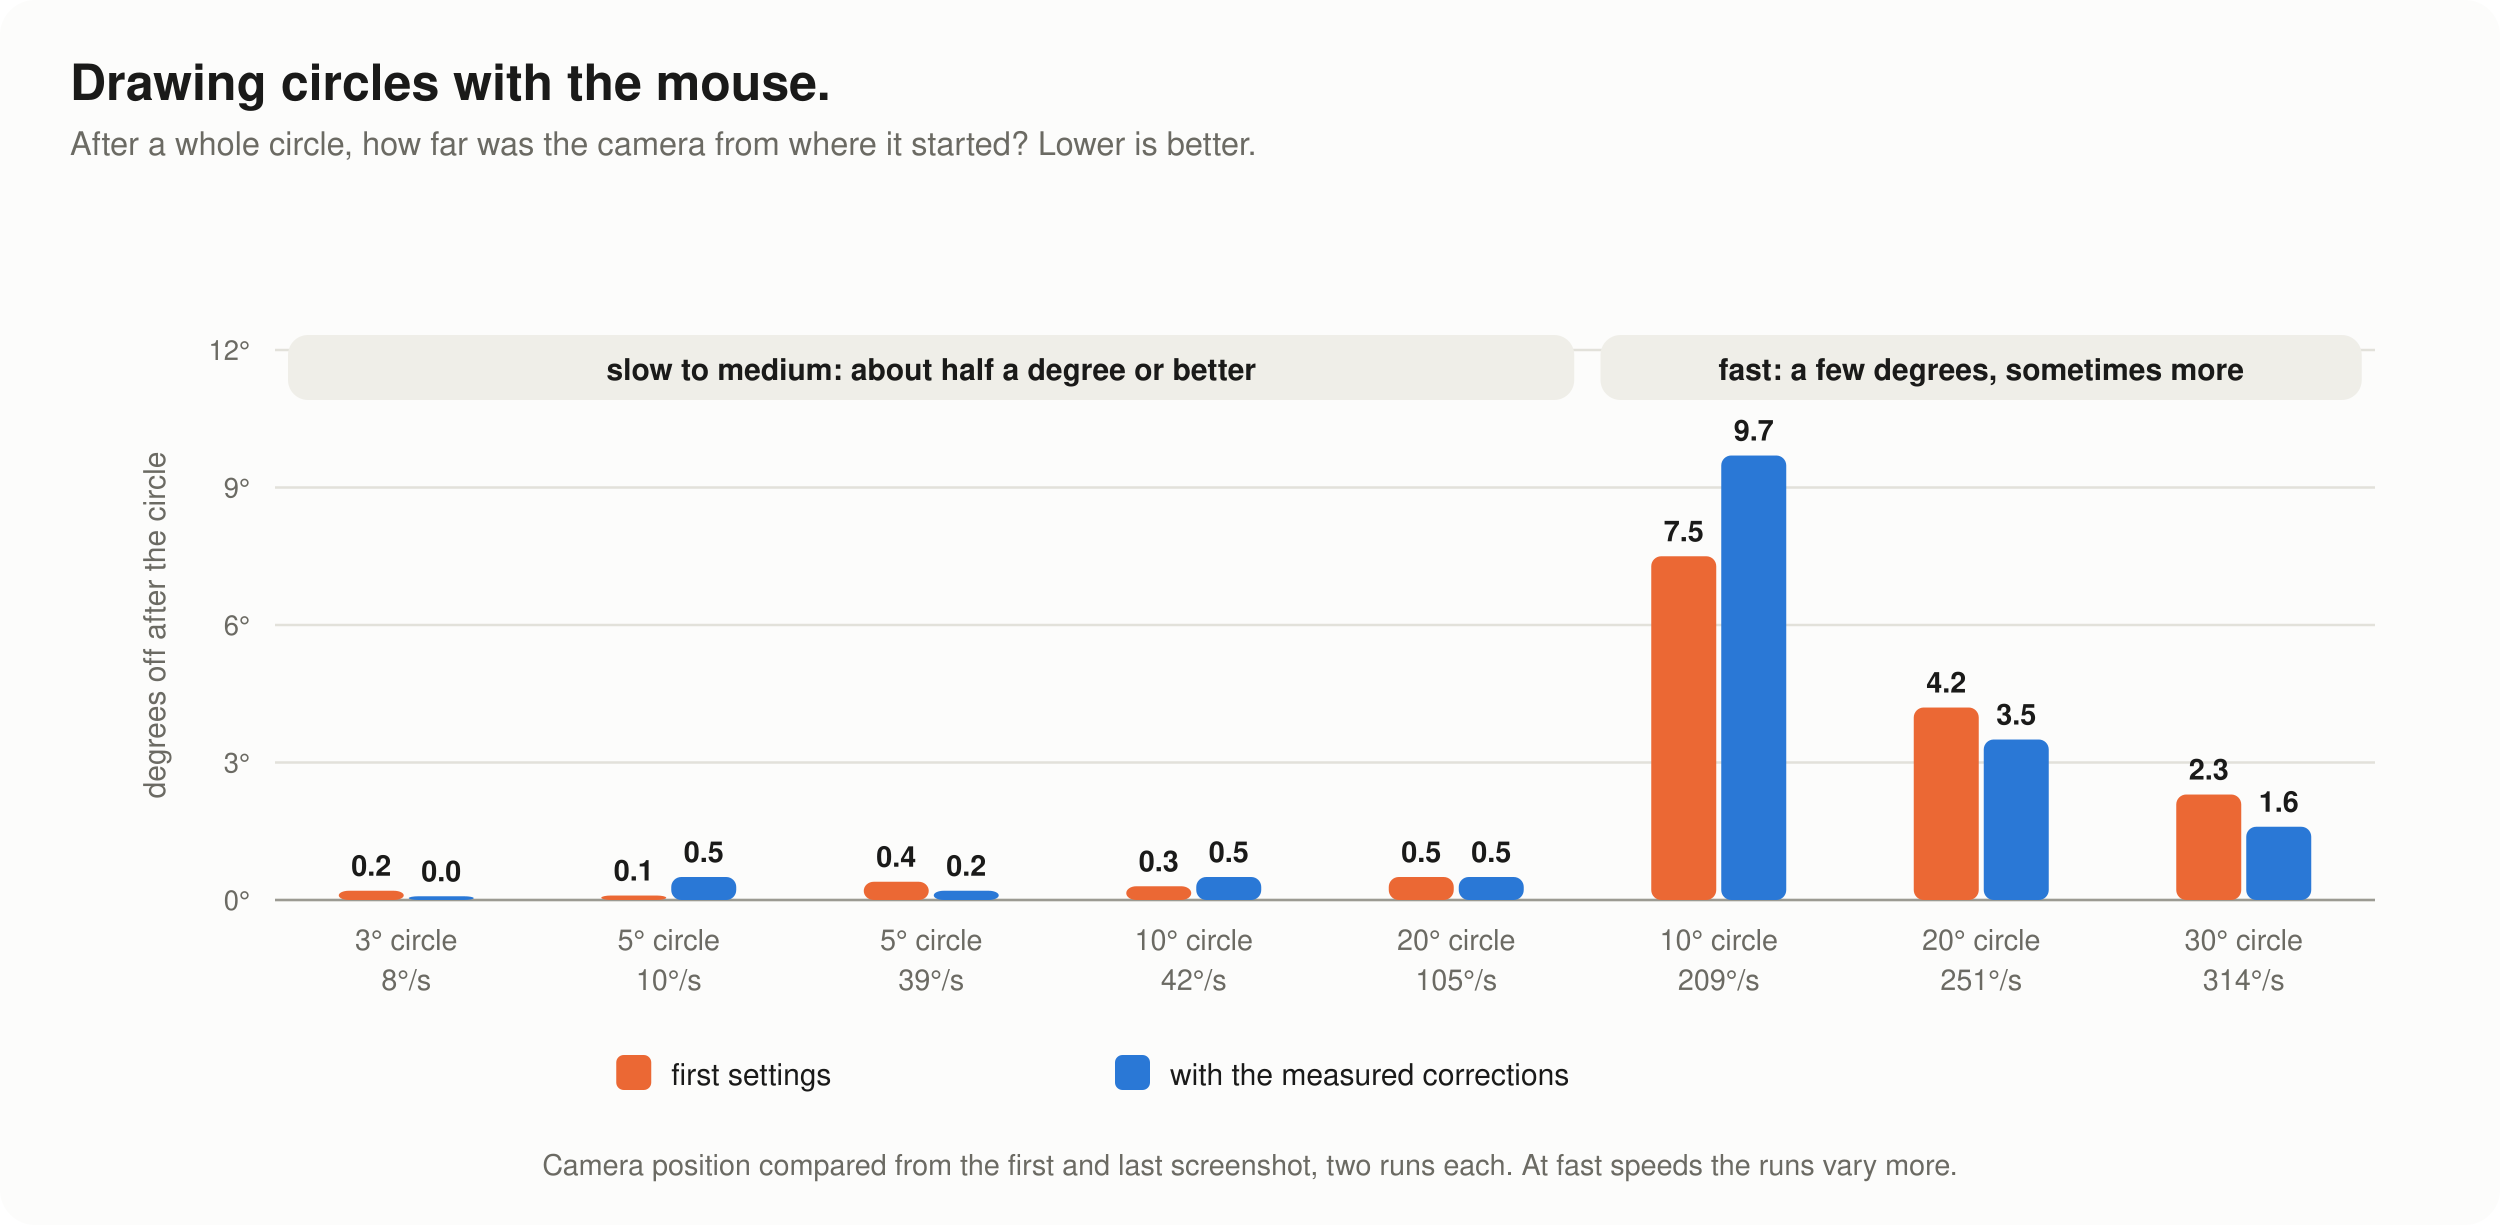
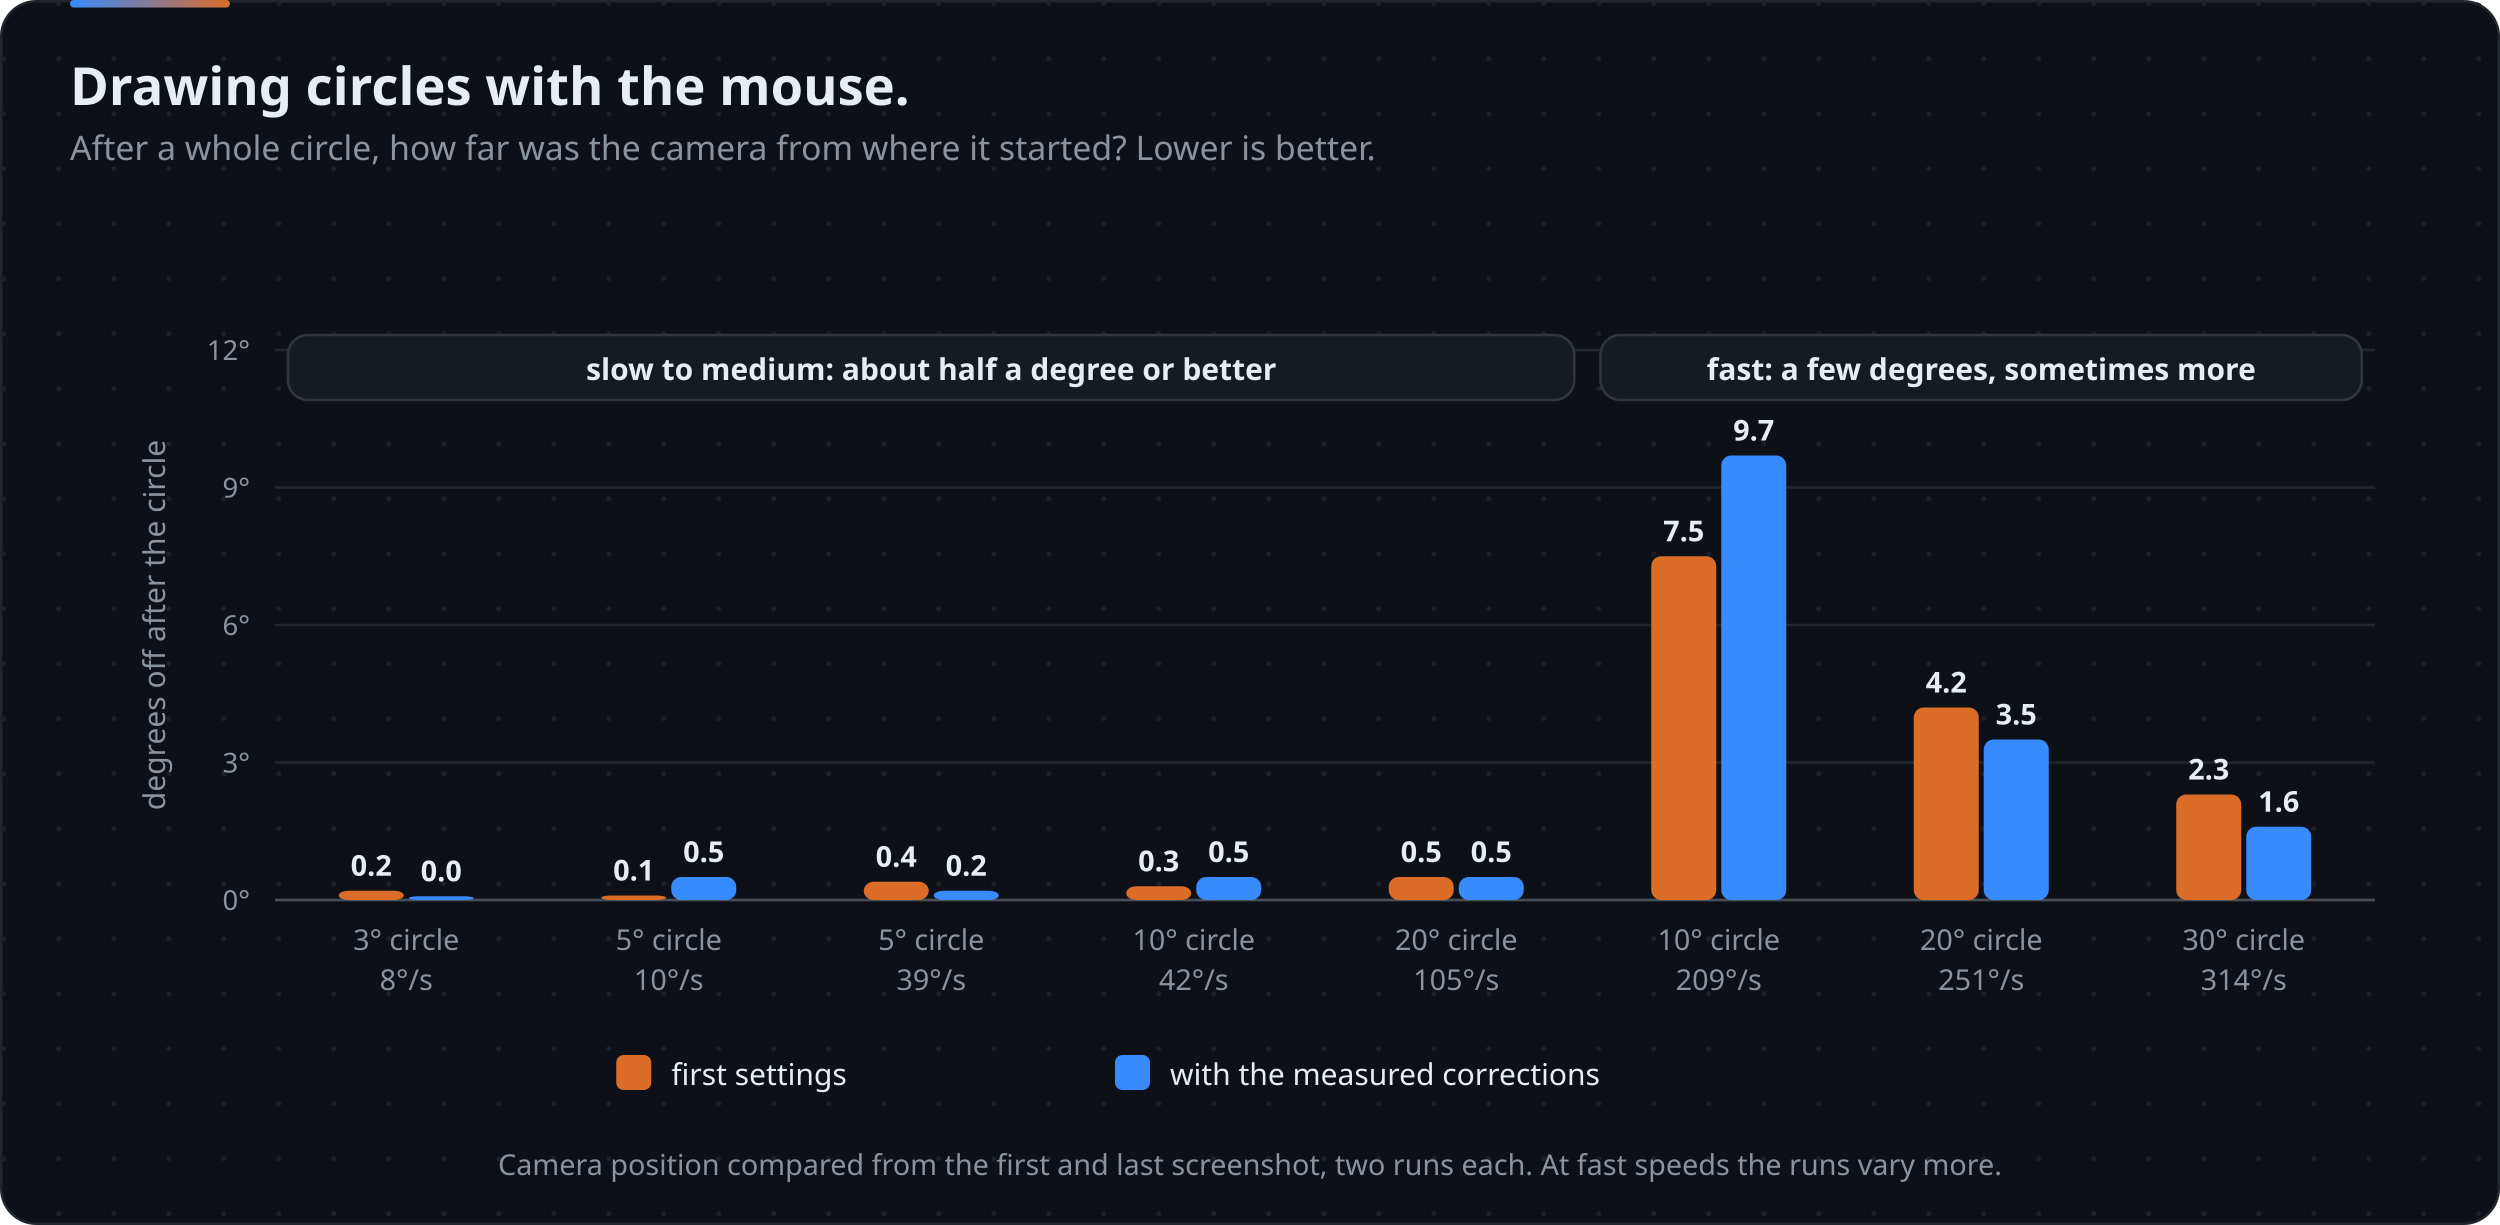
<svg xmlns="http://www.w3.org/2000/svg" viewBox="0 0 1000 490" width="1000" height="490" role="img" aria-label="After drawing circles, slow and medium ones end within about half a degree, fast ones end a few degrees off">
  <style>
-   .panel{fill:#fcfcfb}.ink{fill:#1a1a19}.mut{fill:#6b6a63}.grid{stroke:#e2e1da;stroke-width:1}.axis{stroke:#9b9a92;stroke-width:1}
-   .a{stroke:#2a78d6}.b{stroke:#eb6834}.g{stroke:#8a897f}.af{fill:#2a78d6}.bf{fill:#eb6834}.gf{fill:#8a897f}
-   .afade{fill:#2a78d6;opacity:.14}.bfade{fill:#eb6834;opacity:.14}.soft{fill:#efeee8}.line{fill:none;stroke-width:2.5;stroke-linecap:round;stroke-linejoin:round}
-   text{font-family:-apple-system,BlinkMacSystemFont,"Segoe UI",Helvetica,Arial,sans-serif}
-   @media (prefers-color-scheme: dark){
-     .panel{fill:#1a1a19}.ink{fill:#f0efec}.mut{fill:#c3c2b7}.grid{stroke:#34332f}.axis{stroke:#6b6a63}
-     .a{stroke:#3987e5}.b{stroke:#d95926}.af{fill:#3987e5}.bf{fill:#d95926}.afade{fill:#3987e5}.bfade{fill:#d95926}.soft{fill:#262522}
-   }
+   /* GitHub dark: page #0d1117, cards #161b22, borders #30363d. Data colors validated for dark surfaces. */
+   .panel{fill:#0d1117;stroke:#21262d;stroke-width:1}.ink{fill:#e6edf3}.mut{fill:#8b949e}
+   .grid{stroke:#21262d;stroke-width:1}.axis{stroke:#484f58;stroke-width:1}
+   .a{stroke:#388bfd}.b{stroke:#db6d28}.g{stroke:#6e7681}.af{fill:#388bfd}.bf{fill:#db6d28}.gf{fill:#6e7681}
+   .afade{fill:#388bfd;opacity:.16}.bfade{fill:#db6d28;opacity:.16}
+   .soft{fill:#161b22;stroke:#30363d;stroke-width:1}.line{fill:none;stroke-width:2.75;stroke-linecap:round;stroke-linejoin:round}
+   .onacc{fill:#0d1117}
+   text{font-family:-apple-system,BlinkMacSystemFont,"Segoe UI","Noto Sans",Helvetica,Arial,sans-serif}
</style>
-   <rect class="panel" width="1000" height="490" rx="14" />
-   <text x="28.0" y="40.0" class="ink" font-size="20" font-weight="700" text-anchor="start">Drawing circles with the mouse.</text>
-   <text x="28.0" y="62.0" class="mut" font-size="13" font-weight="400" text-anchor="start">After a whole circle, how far was the camera from where it started? Lower is better.</text>
+   <defs>
+     <pattern id="dots" width="22" height="22" patternUnits="userSpaceOnUse">
+       <circle cx="1.5" cy="1.5" r="1" fill="#1b2029" />
+     </pattern>
+     <linearGradient id="bar" x1="0" x2="1">
+       <stop offset="0" stop-color="#388bfd" />
+       <stop offset="1" stop-color="#db6d28" />
+     </linearGradient>
+   </defs>
+   <rect class="panel" x=".5" y=".5" width="999" height="489" rx="14" />
+   <rect width="1000" height="490" rx="14" fill="url(#dots)" />
+   <rect x="28" y="0" width="64" height="3" rx="1.5" fill="url(#bar)" />
+   <text x="28.0" y="42.0" class="ink" font-size="21" font-weight="800" text-anchor="start">Drawing circles with the mouse.</text>
+   <text x="28.0" y="64.0" class="mut" font-size="13.5" font-weight="400" text-anchor="start">After a whole circle, how far was the camera from where it started? Lower is better.</text>
  <line class="grid" x1="110" x2="950" y1="360.0" y2="360.0" />
  <text x="100.0" y="364.0" class="mut" font-size="11" font-weight="400" text-anchor="end">0°</text>
  <line class="grid" x1="110" x2="950" y1="305.0" y2="305.0" />
  <text x="100.0" y="309.0" class="mut" font-size="11" font-weight="400" text-anchor="end">3°</text>
  <line class="grid" x1="110" x2="950" y1="250.0" y2="250.0" />
  <text x="100.0" y="254.0" class="mut" font-size="11" font-weight="400" text-anchor="end">6°</text>
  <line class="grid" x1="110" x2="950" y1="195.0" y2="195.0" />
  <text x="100.0" y="199.0" class="mut" font-size="11" font-weight="400" text-anchor="end">9°</text>
  <line class="grid" x1="110" x2="950" y1="140.0" y2="140.0" />
  <text x="100.0" y="144.0" class="mut" font-size="11" font-weight="400" text-anchor="end">12°</text>
  <line class="axis" x1="110" x2="950" y1="360" y2="360" />
  <text x="530.0" y="402.0" class="mut" font-size="12" font-weight="400" text-anchor="middle" />
  <text x="66.0" y="250.0" class="mut" font-size="12" font-weight="400" text-anchor="middle" transform="rotate(-90 66 250.0)">degrees off after the circle</text>
  <rect class="bf" x="135.5" y="356.3" width="26" height="3.7" rx="4" />
  <text x="148.5" y="350.3" class="ink" font-size="11.5" font-weight="600" text-anchor="middle">0.2</text>
  <rect class="af" x="163.5" y="358.5" width="26" height="1.5" rx="4" />
  <text x="176.5" y="352.5" class="ink" font-size="11.5" font-weight="600" text-anchor="middle">0.0</text>
  <text x="162.5" y="380.0" class="mut" font-size="11.5" font-weight="400" text-anchor="middle">3° circle</text>
  <text x="162.5" y="396.0" class="mut" font-size="11.5" font-weight="400" text-anchor="middle">8°/s</text>
  <rect class="bf" x="240.5" y="358.2" width="26" height="1.8" rx="4" />
  <text x="253.5" y="352.2" class="ink" font-size="11.5" font-weight="600" text-anchor="middle">0.1</text>
  <rect class="af" x="268.5" y="350.8" width="26" height="9.2" rx="4" />
  <text x="281.5" y="344.8" class="ink" font-size="11.5" font-weight="600" text-anchor="middle">0.5</text>
  <text x="267.5" y="380.0" class="mut" font-size="11.5" font-weight="400" text-anchor="middle">5° circle</text>
  <text x="267.5" y="396.0" class="mut" font-size="11.5" font-weight="400" text-anchor="middle">10°/s</text>
  <rect class="bf" x="345.5" y="352.7" width="26" height="7.3" rx="4" />
  <text x="358.5" y="346.7" class="ink" font-size="11.5" font-weight="600" text-anchor="middle">0.4</text>
  <rect class="af" x="373.5" y="356.3" width="26" height="3.7" rx="4" />
  <text x="386.5" y="350.3" class="ink" font-size="11.5" font-weight="600" text-anchor="middle">0.2</text>
  <text x="372.5" y="380.0" class="mut" font-size="11.5" font-weight="400" text-anchor="middle">5° circle</text>
  <text x="372.5" y="396.0" class="mut" font-size="11.5" font-weight="400" text-anchor="middle">39°/s</text>
  <rect class="bf" x="450.5" y="354.5" width="26" height="5.5" rx="4" />
  <text x="463.5" y="348.5" class="ink" font-size="11.5" font-weight="600" text-anchor="middle">0.3</text>
  <rect class="af" x="478.5" y="350.8" width="26" height="9.2" rx="4" />
  <text x="491.5" y="344.8" class="ink" font-size="11.5" font-weight="600" text-anchor="middle">0.5</text>
  <text x="477.5" y="380.0" class="mut" font-size="11.5" font-weight="400" text-anchor="middle">10° circle</text>
  <text x="477.5" y="396.0" class="mut" font-size="11.5" font-weight="400" text-anchor="middle">42°/s</text>
  <rect class="bf" x="555.5" y="350.8" width="26" height="9.2" rx="4" />
  <text x="568.5" y="344.8" class="ink" font-size="11.5" font-weight="600" text-anchor="middle">0.5</text>
  <rect class="af" x="583.5" y="350.8" width="26" height="9.2" rx="4" />
  <text x="596.5" y="344.8" class="ink" font-size="11.5" font-weight="600" text-anchor="middle">0.5</text>
  <text x="582.5" y="380.0" class="mut" font-size="11.5" font-weight="400" text-anchor="middle">20° circle</text>
  <text x="582.5" y="396.0" class="mut" font-size="11.5" font-weight="400" text-anchor="middle">105°/s</text>
  <rect class="bf" x="660.5" y="222.5" width="26" height="137.5" rx="4" />
  <text x="673.5" y="216.5" class="ink" font-size="11.5" font-weight="600" text-anchor="middle">7.5</text>
  <rect class="af" x="688.5" y="182.2" width="26" height="177.8" rx="4" />
  <text x="701.5" y="176.2" class="ink" font-size="11.5" font-weight="600" text-anchor="middle">9.7</text>
  <text x="687.5" y="380.0" class="mut" font-size="11.5" font-weight="400" text-anchor="middle">10° circle</text>
  <text x="687.5" y="396.0" class="mut" font-size="11.5" font-weight="400" text-anchor="middle">209°/s</text>
  <rect class="bf" x="765.5" y="283.0" width="26" height="77.0" rx="4" />
  <text x="778.5" y="277.0" class="ink" font-size="11.5" font-weight="600" text-anchor="middle">4.2</text>
  <rect class="af" x="793.5" y="295.8" width="26" height="64.2" rx="4" />
  <text x="806.5" y="289.8" class="ink" font-size="11.5" font-weight="600" text-anchor="middle">3.5</text>
  <text x="792.5" y="380.0" class="mut" font-size="11.5" font-weight="400" text-anchor="middle">20° circle</text>
  <text x="792.5" y="396.0" class="mut" font-size="11.5" font-weight="400" text-anchor="middle">251°/s</text>
  <rect class="bf" x="870.5" y="317.8" width="26" height="42.2" rx="4" />
  <text x="883.5" y="311.8" class="ink" font-size="11.5" font-weight="600" text-anchor="middle">2.3</text>
  <rect class="af" x="898.5" y="330.7" width="26" height="29.3" rx="4" />
  <text x="911.5" y="324.7" class="ink" font-size="11.5" font-weight="600" text-anchor="middle">1.6</text>
  <text x="897.5" y="380.0" class="mut" font-size="11.5" font-weight="400" text-anchor="middle">30° circle</text>
  <text x="897.5" y="396.0" class="mut" font-size="11.5" font-weight="400" text-anchor="middle">314°/s</text>
  <rect class="soft" x="115.2" y="134" width="514.5" height="26" rx="8" />
  <text x="372.5" y="152.0" class="ink" font-size="12" font-weight="700" text-anchor="middle">slow to medium: about half a degree or better</text>
  <rect class="soft" x="640.2" y="134" width="304.5" height="26" rx="8" />
  <text x="792.5" y="152.0" class="ink" font-size="12" font-weight="700" text-anchor="middle">fast: a few degrees, sometimes more</text>
  <rect class="bf" x="246.5" y="422" width="14" height="14" rx="3" />
  <text x="268.5" y="434.0" class="ink" font-size="12" font-weight="400" text-anchor="start">first settings</text>
  <rect class="af" x="446.0" y="422" width="14" height="14" rx="3" />
  <text x="468.0" y="434.0" class="ink" font-size="12" font-weight="400" text-anchor="start">with the measured corrections</text>
  <text x="500.0" y="470.0" class="mut" font-size="11.5" font-weight="400" text-anchor="middle">Camera position compared from the first and last screenshot, two runs each. At fast speeds the runs vary more.</text>
</svg>
